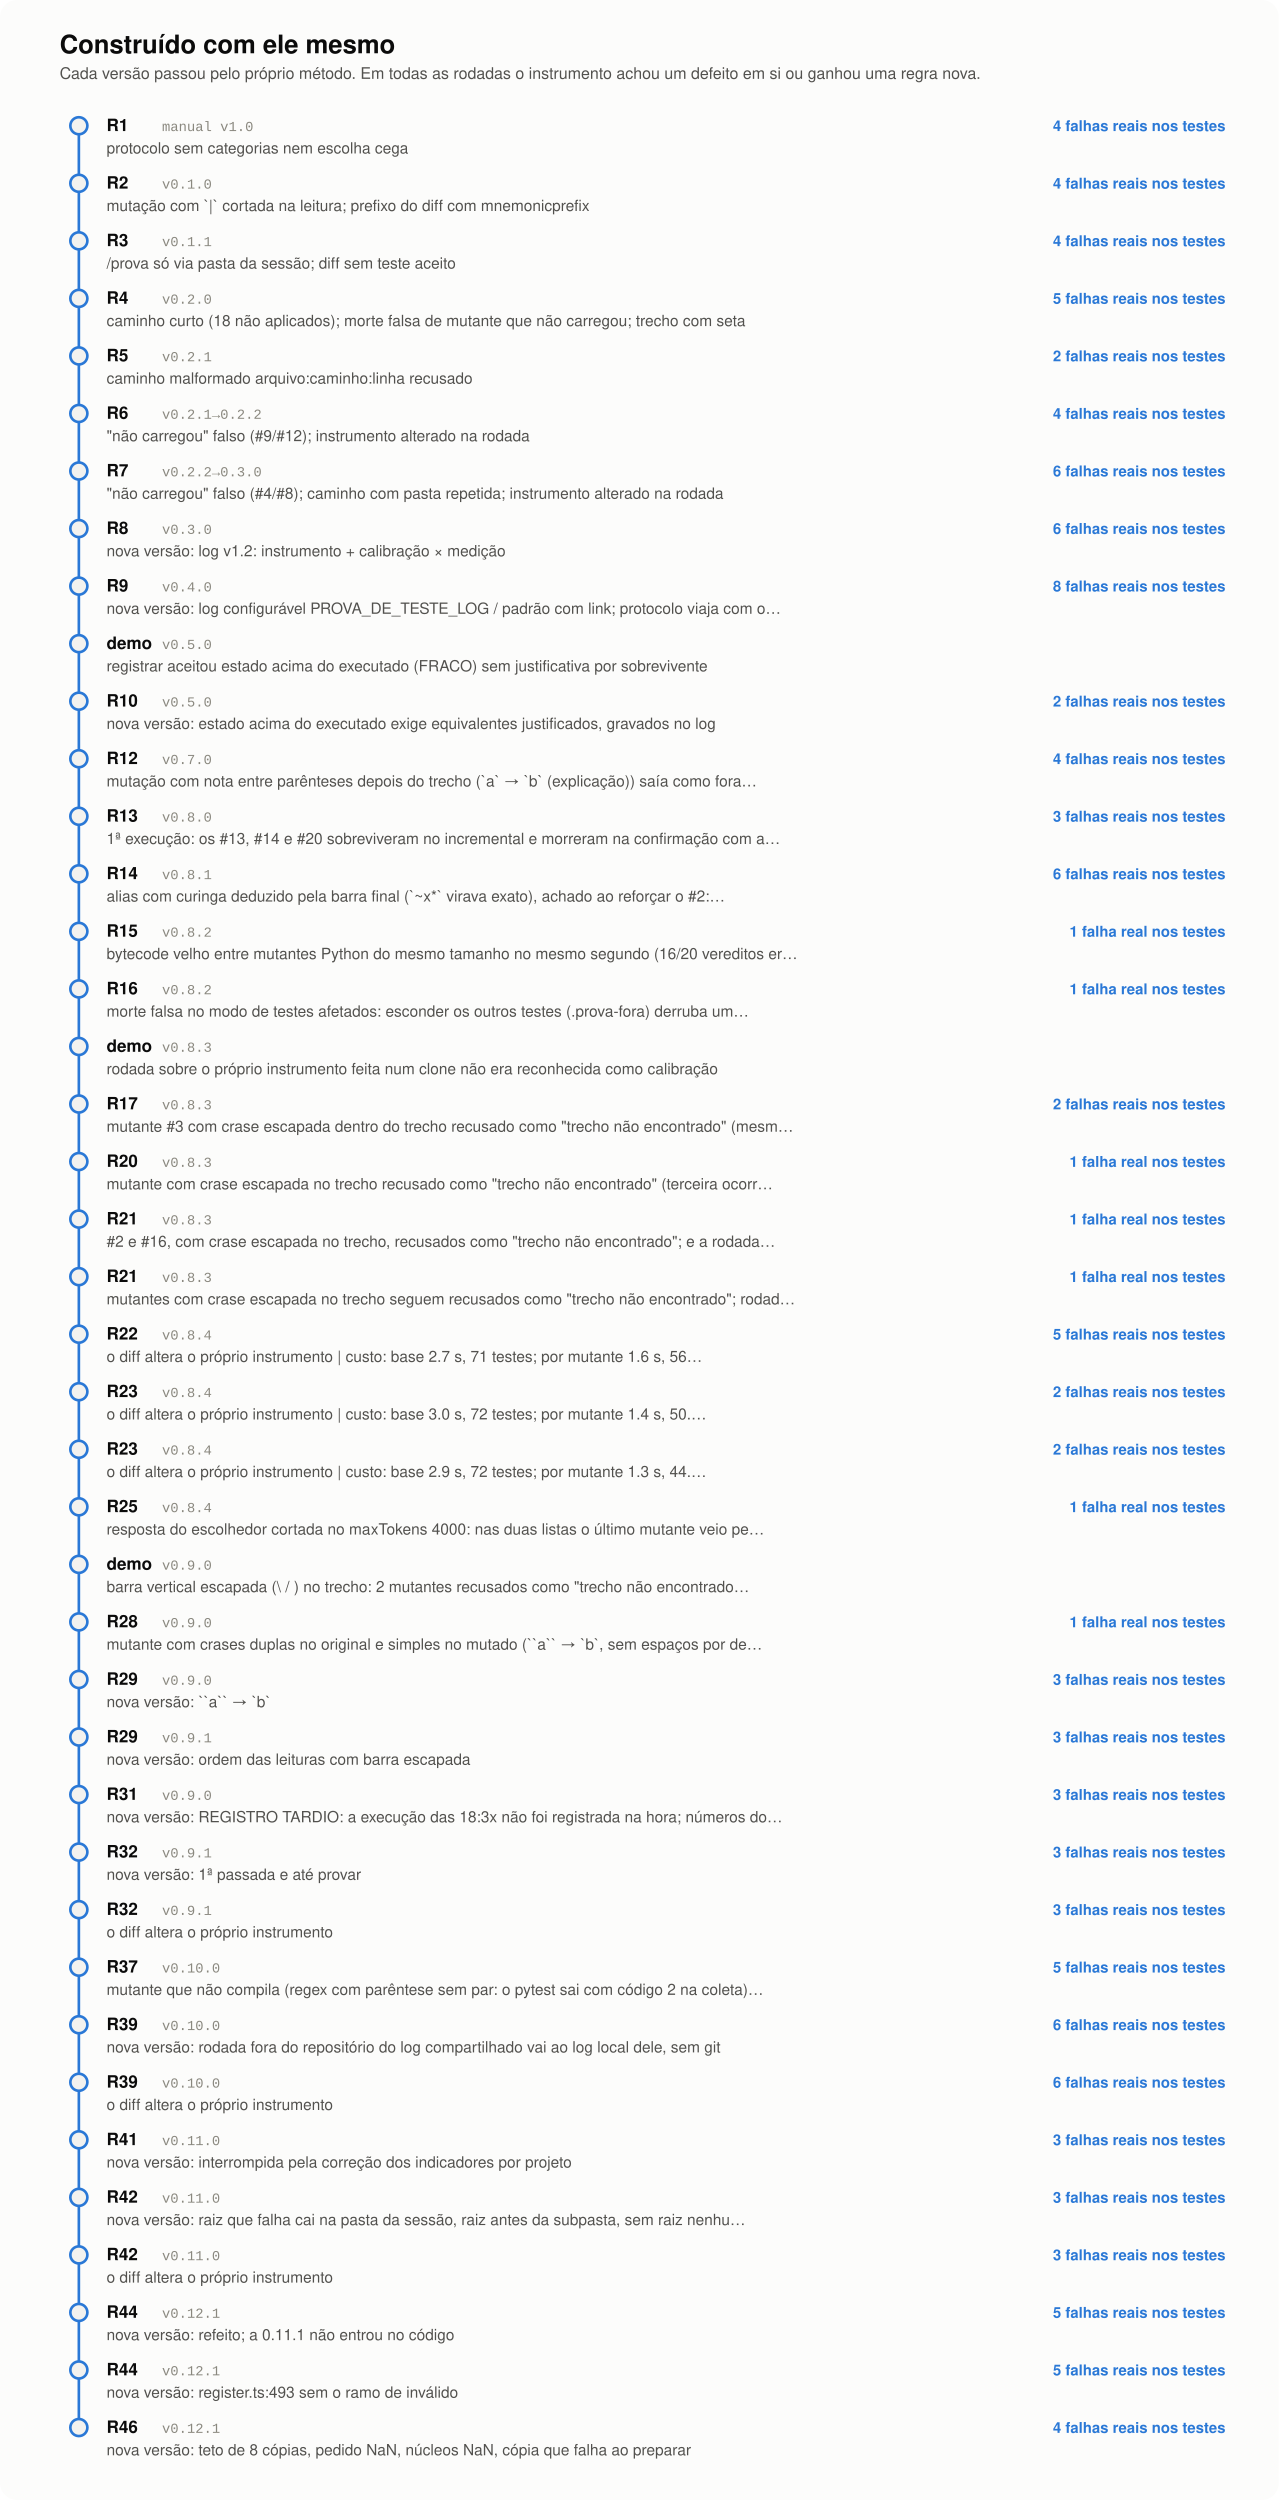
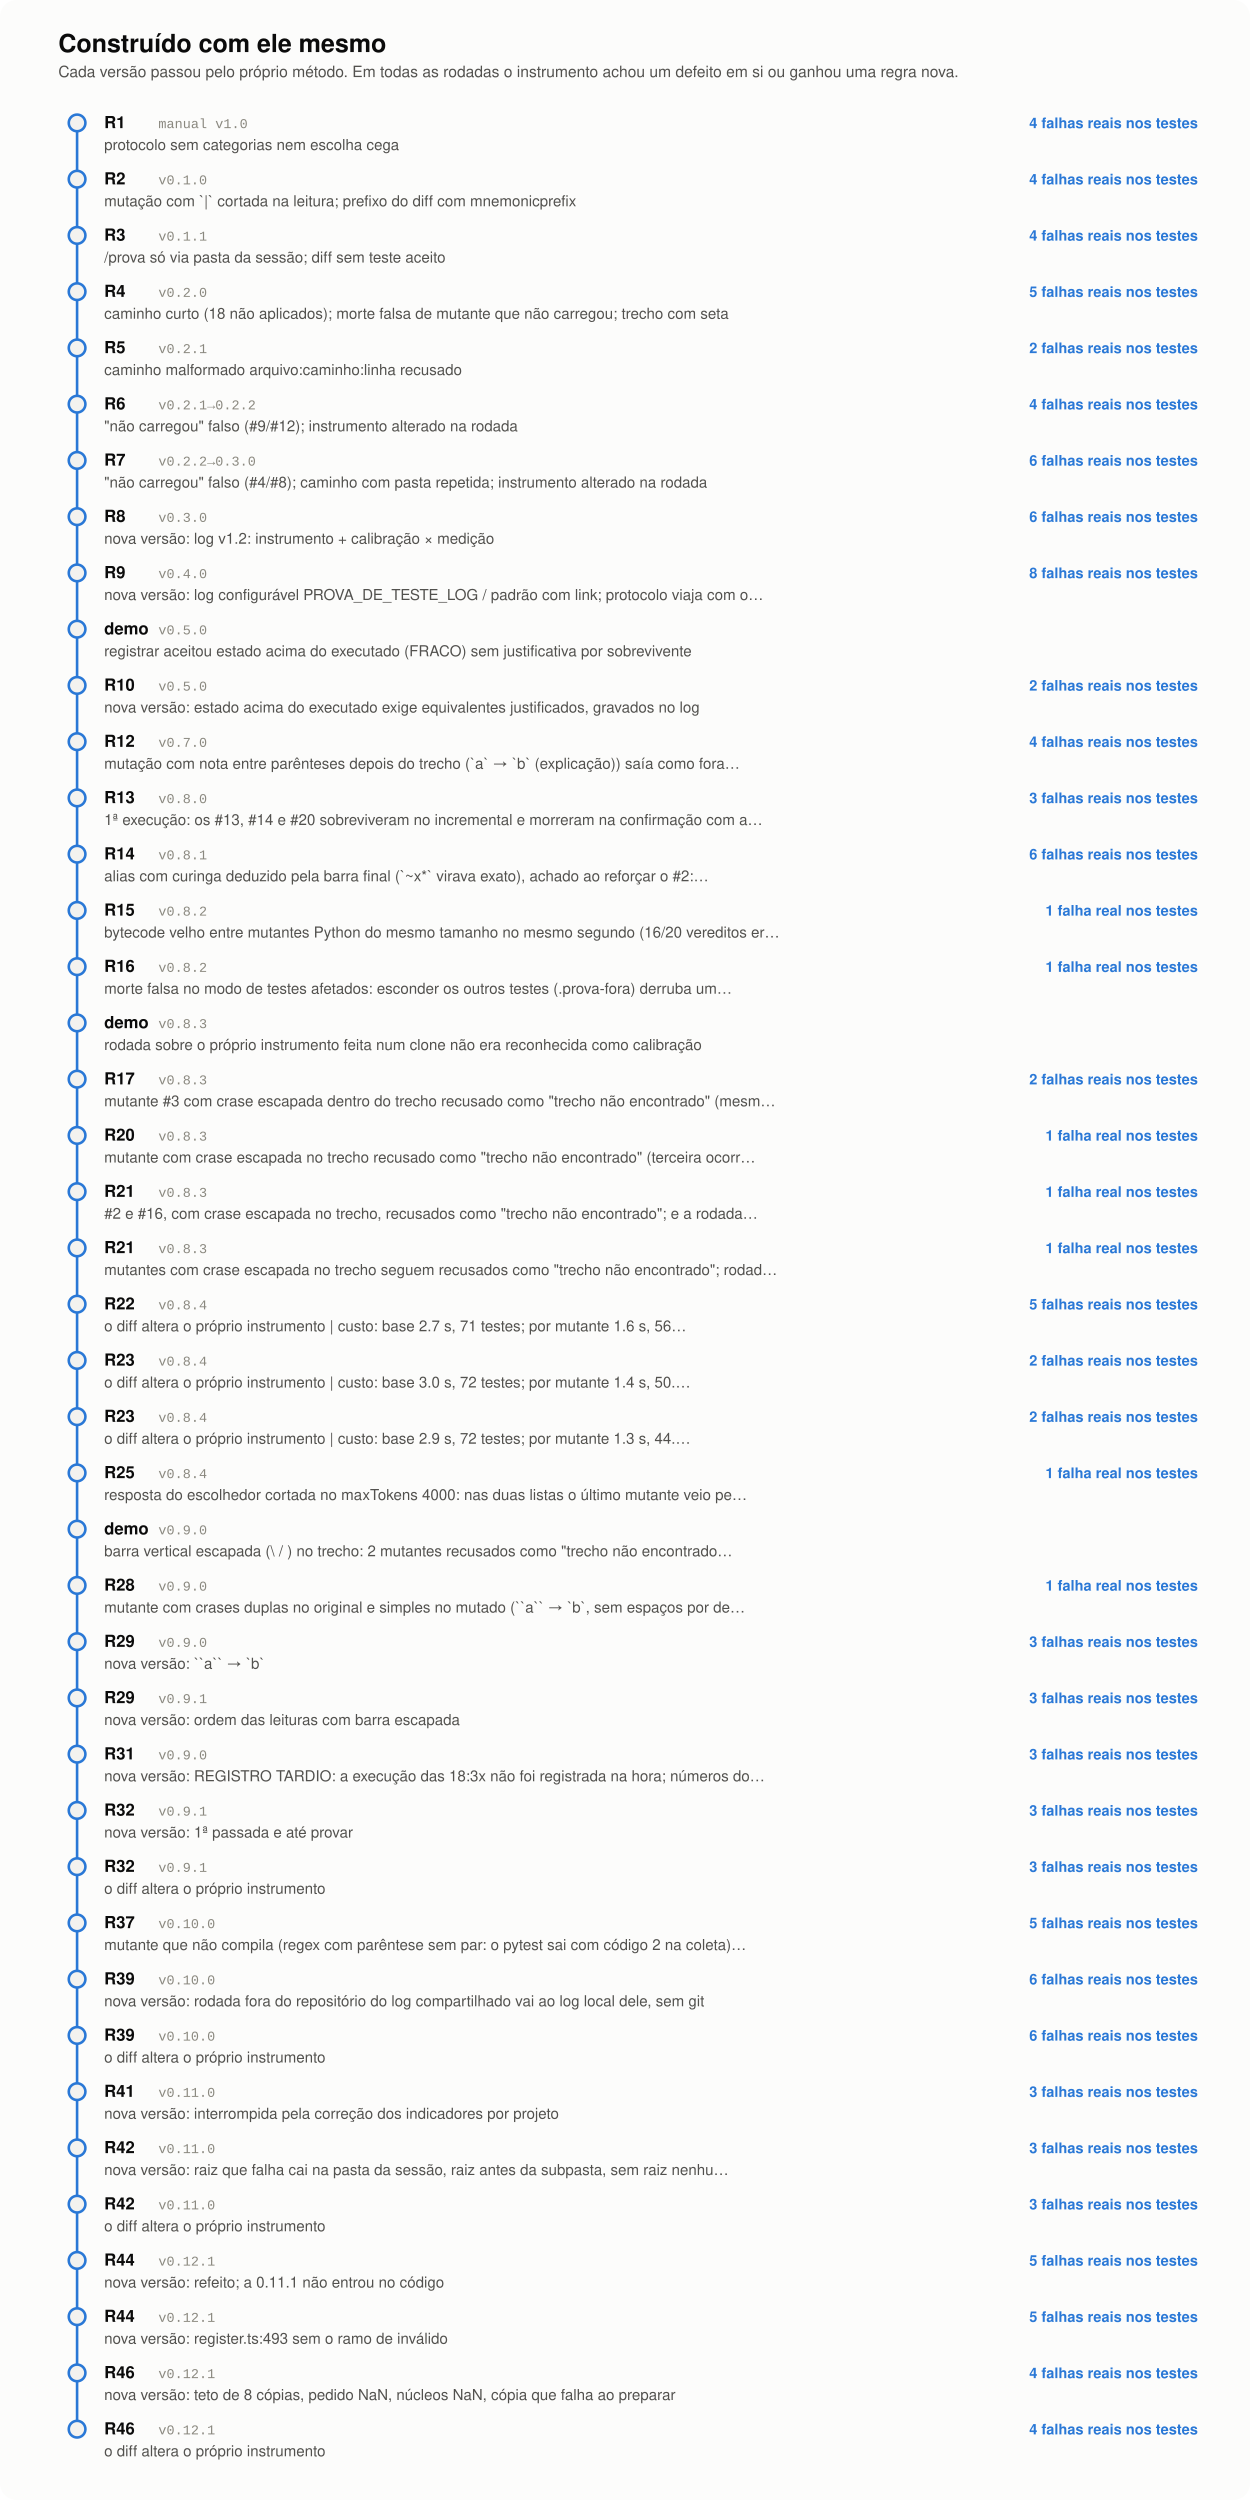
- <svg xmlns="http://www.w3.org/2000/svg" viewBox="0 0 1200 2346" width="1200" height="2346" role="img" aria-label="Linha do tempo das rodadas de calibração do instrumento" font-family="ui-sans-serif, -apple-system, 'Segoe UI', Helvetica, Arial, sans-serif">
+ <svg xmlns="http://www.w3.org/2000/svg" viewBox="0 0 1200 2400" width="1200" height="2400" role="img" aria-label="Linha do tempo das rodadas de calibração do instrumento" font-family="ui-sans-serif, -apple-system, 'Segoe UI', Helvetica, Arial, sans-serif">
  <style>
  .sup { fill: #fcfcfb; } .sup2 { fill: #f3f2ef; } .borda { stroke: #dedcd5; }
  .t1 { fill: #0b0b0b; } .t2 { fill: #52514e; } .t3 { fill: #8a887f; }
  .ac { fill: #2a78d6; } .acs { stroke: #2a78d6; } .acf { fill: #e8f1fb; }
  .ok { fill: #0f7a3d; } .okf { fill: #e3f3e8; }
  @media (prefers-color-scheme: dark) {
    .sup { fill: #1a1a19; } .sup2 { fill: #232322; } .borda { stroke: #3a3936; }
    .t1 { fill: #f0efec; } .t2 { fill: #c3c2b7; } .t3 { fill: #8f8d84; }
    .ac { fill: #3987e5; } .acs { stroke: #3987e5; } .acf { fill: #1d2c40; }
    .ok { fill: #4cc27a; } .okf { fill: #16301f; }
  }
  @media (prefers-reduced-motion: reduce) { * { animation: none !important; } }
</style>
-   <rect width="1200" height="2346" rx="16" class="sup" />
+   <rect width="1200" height="2400" rx="16" class="sup" />
  <text x="56" y="50" font-size="24" font-weight="800" class="t1">Construído com ele mesmo</text>
  <text x="56" y="74" font-size="15" class="t2">Cada versão passou pelo próprio método. Em todas as rodadas o instrumento achou um defeito em si ou ganhou uma regra nova.</text>
  <line x1="74" y1="126" x2="74" y2="164" class="acs" stroke-width="2.5" />
  <circle cx="74" cy="118" r="8" class="sup2 acs" stroke-width="2.5" />
  <text x="100" y="123" font-size="16" font-weight="700" class="t1">R1</text>
  <text x="152" y="123" font-size="13" class="t3" font-family="ui-monospace, 'SF Mono', Menlo, Consolas, 'Liberation Mono', monospace">manual v1.0</text>
  <text x="100" y="144" font-size="14.5" class="t2">protocolo sem categorias nem escolha cega</text>
  <text x="1150" y="123" font-size="14" class="ac" text-anchor="end" font-weight="700">4 falhas reais nos testes</text>
  <line x1="74" y1="180" x2="74" y2="218" class="acs" stroke-width="2.5" />
  <circle cx="74" cy="172" r="8" class="sup2 acs" stroke-width="2.5" />
  <text x="100" y="177" font-size="16" font-weight="700" class="t1">R2</text>
  <text x="152" y="177" font-size="13" class="t3" font-family="ui-monospace, 'SF Mono', Menlo, Consolas, 'Liberation Mono', monospace">v0.1.0</text>
  <text x="100" y="198" font-size="14.5" class="t2">mutação com `|` cortada na leitura; prefixo do diff com mnemonicprefix</text>
  <text x="1150" y="177" font-size="14" class="ac" text-anchor="end" font-weight="700">4 falhas reais nos testes</text>
  <line x1="74" y1="234" x2="74" y2="272" class="acs" stroke-width="2.5" />
  <circle cx="74" cy="226" r="8" class="sup2 acs" stroke-width="2.5" />
  <text x="100" y="231" font-size="16" font-weight="700" class="t1">R3</text>
  <text x="152" y="231" font-size="13" class="t3" font-family="ui-monospace, 'SF Mono', Menlo, Consolas, 'Liberation Mono', monospace">v0.1.1</text>
  <text x="100" y="252" font-size="14.5" class="t2">/prova só via pasta da sessão; diff sem teste aceito</text>
  <text x="1150" y="231" font-size="14" class="ac" text-anchor="end" font-weight="700">4 falhas reais nos testes</text>
  <line x1="74" y1="288" x2="74" y2="326" class="acs" stroke-width="2.5" />
  <circle cx="74" cy="280" r="8" class="sup2 acs" stroke-width="2.5" />
  <text x="100" y="285" font-size="16" font-weight="700" class="t1">R4</text>
  <text x="152" y="285" font-size="13" class="t3" font-family="ui-monospace, 'SF Mono', Menlo, Consolas, 'Liberation Mono', monospace">v0.2.0</text>
  <text x="100" y="306" font-size="14.5" class="t2">caminho curto (18 não aplicados); morte falsa de mutante que não carregou; trecho com seta</text>
  <text x="1150" y="285" font-size="14" class="ac" text-anchor="end" font-weight="700">5 falhas reais nos testes</text>
  <line x1="74" y1="342" x2="74" y2="380" class="acs" stroke-width="2.5" />
  <circle cx="74" cy="334" r="8" class="sup2 acs" stroke-width="2.5" />
  <text x="100" y="339" font-size="16" font-weight="700" class="t1">R5</text>
  <text x="152" y="339" font-size="13" class="t3" font-family="ui-monospace, 'SF Mono', Menlo, Consolas, 'Liberation Mono', monospace">v0.2.1</text>
  <text x="100" y="360" font-size="14.5" class="t2">caminho malformado arquivo:caminho:linha recusado</text>
  <text x="1150" y="339" font-size="14" class="ac" text-anchor="end" font-weight="700">2 falhas reais nos testes</text>
  <line x1="74" y1="396" x2="74" y2="434" class="acs" stroke-width="2.5" />
  <circle cx="74" cy="388" r="8" class="sup2 acs" stroke-width="2.5" />
  <text x="100" y="393" font-size="16" font-weight="700" class="t1">R6</text>
  <text x="152" y="393" font-size="13" class="t3" font-family="ui-monospace, 'SF Mono', Menlo, Consolas, 'Liberation Mono', monospace">v0.2.1→0.2.2</text>
  <text x="100" y="414" font-size="14.5" class="t2">"não carregou" falso (#9/#12); instrumento alterado na rodada</text>
  <text x="1150" y="393" font-size="14" class="ac" text-anchor="end" font-weight="700">4 falhas reais nos testes</text>
  <line x1="74" y1="450" x2="74" y2="488" class="acs" stroke-width="2.5" />
  <circle cx="74" cy="442" r="8" class="sup2 acs" stroke-width="2.5" />
  <text x="100" y="447" font-size="16" font-weight="700" class="t1">R7</text>
  <text x="152" y="447" font-size="13" class="t3" font-family="ui-monospace, 'SF Mono', Menlo, Consolas, 'Liberation Mono', monospace">v0.2.2→0.3.0</text>
  <text x="100" y="468" font-size="14.5" class="t2">"não carregou" falso (#4/#8); caminho com pasta repetida; instrumento alterado na rodada</text>
  <text x="1150" y="447" font-size="14" class="ac" text-anchor="end" font-weight="700">6 falhas reais nos testes</text>
  <line x1="74" y1="504" x2="74" y2="542" class="acs" stroke-width="2.5" />
  <circle cx="74" cy="496" r="8" class="sup2 acs" stroke-width="2.5" />
  <text x="100" y="501" font-size="16" font-weight="700" class="t1">R8</text>
  <text x="152" y="501" font-size="13" class="t3" font-family="ui-monospace, 'SF Mono', Menlo, Consolas, 'Liberation Mono', monospace">v0.3.0</text>
  <text x="100" y="522" font-size="14.5" class="t2">nova versão: log v1.2: instrumento + calibração × medição</text>
  <text x="1150" y="501" font-size="14" class="ac" text-anchor="end" font-weight="700">6 falhas reais nos testes</text>
  <line x1="74" y1="558" x2="74" y2="596" class="acs" stroke-width="2.5" />
  <circle cx="74" cy="550" r="8" class="sup2 acs" stroke-width="2.5" />
  <text x="100" y="555" font-size="16" font-weight="700" class="t1">R9</text>
  <text x="152" y="555" font-size="13" class="t3" font-family="ui-monospace, 'SF Mono', Menlo, Consolas, 'Liberation Mono', monospace">v0.4.0</text>
  <text x="100" y="576" font-size="14.5" class="t2">nova versão: log configurável PROVA_DE_TESTE_LOG / padrão com link; protocolo viaja com o…</text>
  <text x="1150" y="555" font-size="14" class="ac" text-anchor="end" font-weight="700">8 falhas reais nos testes</text>
  <line x1="74" y1="612" x2="74" y2="650" class="acs" stroke-width="2.5" />
  <circle cx="74" cy="604" r="8" class="sup2 acs" stroke-width="2.5" />
  <text x="100" y="609" font-size="16" font-weight="700" class="t1">demo</text>
  <text x="152" y="609" font-size="13" class="t3" font-family="ui-monospace, 'SF Mono', Menlo, Consolas, 'Liberation Mono', monospace">v0.5.0</text>
  <text x="100" y="630" font-size="14.5" class="t2">registrar aceitou estado acima do executado (FRACO) sem justificativa por sobrevivente</text>
  <line x1="74" y1="666" x2="74" y2="704" class="acs" stroke-width="2.5" />
  <circle cx="74" cy="658" r="8" class="sup2 acs" stroke-width="2.5" />
  <text x="100" y="663" font-size="16" font-weight="700" class="t1">R10</text>
  <text x="152" y="663" font-size="13" class="t3" font-family="ui-monospace, 'SF Mono', Menlo, Consolas, 'Liberation Mono', monospace">v0.5.0</text>
  <text x="100" y="684" font-size="14.5" class="t2">nova versão: estado acima do executado exige equivalentes justificados, gravados no log</text>
  <text x="1150" y="663" font-size="14" class="ac" text-anchor="end" font-weight="700">2 falhas reais nos testes</text>
  <line x1="74" y1="720" x2="74" y2="758" class="acs" stroke-width="2.5" />
  <circle cx="74" cy="712" r="8" class="sup2 acs" stroke-width="2.5" />
  <text x="100" y="717" font-size="16" font-weight="700" class="t1">R12</text>
  <text x="152" y="717" font-size="13" class="t3" font-family="ui-monospace, 'SF Mono', Menlo, Consolas, 'Liberation Mono', monospace">v0.7.0</text>
  <text x="100" y="738" font-size="14.5" class="t2">mutação com nota entre parênteses depois do trecho (`a` → `b` (explicação)) saía como fora…</text>
  <text x="1150" y="717" font-size="14" class="ac" text-anchor="end" font-weight="700">4 falhas reais nos testes</text>
  <line x1="74" y1="774" x2="74" y2="812" class="acs" stroke-width="2.5" />
  <circle cx="74" cy="766" r="8" class="sup2 acs" stroke-width="2.5" />
  <text x="100" y="771" font-size="16" font-weight="700" class="t1">R13</text>
  <text x="152" y="771" font-size="13" class="t3" font-family="ui-monospace, 'SF Mono', Menlo, Consolas, 'Liberation Mono', monospace">v0.8.0</text>
  <text x="100" y="792" font-size="14.5" class="t2">1ª execução: os #13, #14 e #20 sobreviveram no incremental e morreram na confirmação com a…</text>
  <text x="1150" y="771" font-size="14" class="ac" text-anchor="end" font-weight="700">3 falhas reais nos testes</text>
  <line x1="74" y1="828" x2="74" y2="866" class="acs" stroke-width="2.5" />
  <circle cx="74" cy="820" r="8" class="sup2 acs" stroke-width="2.5" />
  <text x="100" y="825" font-size="16" font-weight="700" class="t1">R14</text>
  <text x="152" y="825" font-size="13" class="t3" font-family="ui-monospace, 'SF Mono', Menlo, Consolas, 'Liberation Mono', monospace">v0.8.1</text>
  <text x="100" y="846" font-size="14.5" class="t2">alias com curinga deduzido pela barra final (`~x*` virava exato), achado ao reforçar o #2:…</text>
  <text x="1150" y="825" font-size="14" class="ac" text-anchor="end" font-weight="700">6 falhas reais nos testes</text>
  <line x1="74" y1="882" x2="74" y2="920" class="acs" stroke-width="2.5" />
  <circle cx="74" cy="874" r="8" class="sup2 acs" stroke-width="2.5" />
  <text x="100" y="879" font-size="16" font-weight="700" class="t1">R15</text>
  <text x="152" y="879" font-size="13" class="t3" font-family="ui-monospace, 'SF Mono', Menlo, Consolas, 'Liberation Mono', monospace">v0.8.2</text>
  <text x="100" y="900" font-size="14.5" class="t2">bytecode velho entre mutantes Python do mesmo tamanho no mesmo segundo (16/20 vereditos er…</text>
  <text x="1150" y="879" font-size="14" class="ac" text-anchor="end" font-weight="700">1 falha real nos testes</text>
  <line x1="74" y1="936" x2="74" y2="974" class="acs" stroke-width="2.5" />
  <circle cx="74" cy="928" r="8" class="sup2 acs" stroke-width="2.5" />
  <text x="100" y="933" font-size="16" font-weight="700" class="t1">R16</text>
  <text x="152" y="933" font-size="13" class="t3" font-family="ui-monospace, 'SF Mono', Menlo, Consolas, 'Liberation Mono', monospace">v0.8.2</text>
  <text x="100" y="954" font-size="14.5" class="t2">morte falsa no modo de testes afetados: esconder os outros testes (.prova-fora) derruba um…</text>
  <text x="1150" y="933" font-size="14" class="ac" text-anchor="end" font-weight="700">1 falha real nos testes</text>
  <line x1="74" y1="990" x2="74" y2="1028" class="acs" stroke-width="2.5" />
  <circle cx="74" cy="982" r="8" class="sup2 acs" stroke-width="2.5" />
  <text x="100" y="987" font-size="16" font-weight="700" class="t1">demo</text>
  <text x="152" y="987" font-size="13" class="t3" font-family="ui-monospace, 'SF Mono', Menlo, Consolas, 'Liberation Mono', monospace">v0.8.3</text>
  <text x="100" y="1008" font-size="14.5" class="t2">rodada sobre o próprio instrumento feita num clone não era reconhecida como calibração</text>
  <line x1="74" y1="1044" x2="74" y2="1082" class="acs" stroke-width="2.5" />
  <circle cx="74" cy="1036" r="8" class="sup2 acs" stroke-width="2.5" />
  <text x="100" y="1041" font-size="16" font-weight="700" class="t1">R17</text>
  <text x="152" y="1041" font-size="13" class="t3" font-family="ui-monospace, 'SF Mono', Menlo, Consolas, 'Liberation Mono', monospace">v0.8.3</text>
  <text x="100" y="1062" font-size="14.5" class="t2">mutante #3 com crase escapada dentro do trecho recusado como "trecho não encontrado" (mesm…</text>
  <text x="1150" y="1041" font-size="14" class="ac" text-anchor="end" font-weight="700">2 falhas reais nos testes</text>
  <line x1="74" y1="1098" x2="74" y2="1136" class="acs" stroke-width="2.5" />
  <circle cx="74" cy="1090" r="8" class="sup2 acs" stroke-width="2.5" />
  <text x="100" y="1095" font-size="16" font-weight="700" class="t1">R20</text>
  <text x="152" y="1095" font-size="13" class="t3" font-family="ui-monospace, 'SF Mono', Menlo, Consolas, 'Liberation Mono', monospace">v0.8.3</text>
  <text x="100" y="1116" font-size="14.5" class="t2">mutante com crase escapada no trecho recusado como "trecho não encontrado" (terceira ocorr…</text>
  <text x="1150" y="1095" font-size="14" class="ac" text-anchor="end" font-weight="700">1 falha real nos testes</text>
  <line x1="74" y1="1152" x2="74" y2="1190" class="acs" stroke-width="2.5" />
  <circle cx="74" cy="1144" r="8" class="sup2 acs" stroke-width="2.5" />
  <text x="100" y="1149" font-size="16" font-weight="700" class="t1">R21</text>
  <text x="152" y="1149" font-size="13" class="t3" font-family="ui-monospace, 'SF Mono', Menlo, Consolas, 'Liberation Mono', monospace">v0.8.3</text>
  <text x="100" y="1170" font-size="14.5" class="t2">#2 e #16, com crase escapada no trecho, recusados como "trecho não encontrado"; e a rodada…</text>
  <text x="1150" y="1149" font-size="14" class="ac" text-anchor="end" font-weight="700">1 falha real nos testes</text>
  <line x1="74" y1="1206" x2="74" y2="1244" class="acs" stroke-width="2.5" />
  <circle cx="74" cy="1198" r="8" class="sup2 acs" stroke-width="2.5" />
  <text x="100" y="1203" font-size="16" font-weight="700" class="t1">R21</text>
  <text x="152" y="1203" font-size="13" class="t3" font-family="ui-monospace, 'SF Mono', Menlo, Consolas, 'Liberation Mono', monospace">v0.8.3</text>
  <text x="100" y="1224" font-size="14.5" class="t2">mutantes com crase escapada no trecho seguem recusados como "trecho não encontrado"; rodad…</text>
  <text x="1150" y="1203" font-size="14" class="ac" text-anchor="end" font-weight="700">1 falha real nos testes</text>
  <line x1="74" y1="1260" x2="74" y2="1298" class="acs" stroke-width="2.5" />
  <circle cx="74" cy="1252" r="8" class="sup2 acs" stroke-width="2.5" />
  <text x="100" y="1257" font-size="16" font-weight="700" class="t1">R22</text>
  <text x="152" y="1257" font-size="13" class="t3" font-family="ui-monospace, 'SF Mono', Menlo, Consolas, 'Liberation Mono', monospace">v0.8.4</text>
  <text x="100" y="1278" font-size="14.5" class="t2">o diff altera o próprio instrumento | custo: base 2.7 s, 71 testes; por mutante 1.6 s, 56…</text>
  <text x="1150" y="1257" font-size="14" class="ac" text-anchor="end" font-weight="700">5 falhas reais nos testes</text>
  <line x1="74" y1="1314" x2="74" y2="1352" class="acs" stroke-width="2.5" />
  <circle cx="74" cy="1306" r="8" class="sup2 acs" stroke-width="2.5" />
  <text x="100" y="1311" font-size="16" font-weight="700" class="t1">R23</text>
  <text x="152" y="1311" font-size="13" class="t3" font-family="ui-monospace, 'SF Mono', Menlo, Consolas, 'Liberation Mono', monospace">v0.8.4</text>
  <text x="100" y="1332" font-size="14.5" class="t2">o diff altera o próprio instrumento | custo: base 3.0 s, 72 testes; por mutante 1.4 s, 50.…</text>
  <text x="1150" y="1311" font-size="14" class="ac" text-anchor="end" font-weight="700">2 falhas reais nos testes</text>
  <line x1="74" y1="1368" x2="74" y2="1406" class="acs" stroke-width="2.5" />
  <circle cx="74" cy="1360" r="8" class="sup2 acs" stroke-width="2.5" />
  <text x="100" y="1365" font-size="16" font-weight="700" class="t1">R23</text>
  <text x="152" y="1365" font-size="13" class="t3" font-family="ui-monospace, 'SF Mono', Menlo, Consolas, 'Liberation Mono', monospace">v0.8.4</text>
  <text x="100" y="1386" font-size="14.5" class="t2">o diff altera o próprio instrumento | custo: base 2.9 s, 72 testes; por mutante 1.3 s, 44.…</text>
  <text x="1150" y="1365" font-size="14" class="ac" text-anchor="end" font-weight="700">2 falhas reais nos testes</text>
  <line x1="74" y1="1422" x2="74" y2="1460" class="acs" stroke-width="2.5" />
  <circle cx="74" cy="1414" r="8" class="sup2 acs" stroke-width="2.5" />
  <text x="100" y="1419" font-size="16" font-weight="700" class="t1">R25</text>
  <text x="152" y="1419" font-size="13" class="t3" font-family="ui-monospace, 'SF Mono', Menlo, Consolas, 'Liberation Mono', monospace">v0.8.4</text>
  <text x="100" y="1440" font-size="14.5" class="t2">resposta do escolhedor cortada no maxTokens 4000: nas duas listas o último mutante veio pe…</text>
  <text x="1150" y="1419" font-size="14" class="ac" text-anchor="end" font-weight="700">1 falha real nos testes</text>
  <line x1="74" y1="1476" x2="74" y2="1514" class="acs" stroke-width="2.5" />
  <circle cx="74" cy="1468" r="8" class="sup2 acs" stroke-width="2.5" />
  <text x="100" y="1473" font-size="16" font-weight="700" class="t1">demo</text>
  <text x="152" y="1473" font-size="13" class="t3" font-family="ui-monospace, 'SF Mono', Menlo, Consolas, 'Liberation Mono', monospace">v0.9.0</text>
  <text x="100" y="1494" font-size="14.5" class="t2">barra vertical escapada (\ / ) no trecho: 2 mutantes recusados como "trecho não encontrado…</text>
  <line x1="74" y1="1530" x2="74" y2="1568" class="acs" stroke-width="2.5" />
  <circle cx="74" cy="1522" r="8" class="sup2 acs" stroke-width="2.5" />
  <text x="100" y="1527" font-size="16" font-weight="700" class="t1">R28</text>
  <text x="152" y="1527" font-size="13" class="t3" font-family="ui-monospace, 'SF Mono', Menlo, Consolas, 'Liberation Mono', monospace">v0.9.0</text>
  <text x="100" y="1548" font-size="14.5" class="t2">mutante com crases duplas no original e simples no mutado (``a`` → `b`, sem espaços por de…</text>
  <text x="1150" y="1527" font-size="14" class="ac" text-anchor="end" font-weight="700">1 falha real nos testes</text>
  <line x1="74" y1="1584" x2="74" y2="1622" class="acs" stroke-width="2.5" />
  <circle cx="74" cy="1576" r="8" class="sup2 acs" stroke-width="2.5" />
  <text x="100" y="1581" font-size="16" font-weight="700" class="t1">R29</text>
  <text x="152" y="1581" font-size="13" class="t3" font-family="ui-monospace, 'SF Mono', Menlo, Consolas, 'Liberation Mono', monospace">v0.9.0</text>
  <text x="100" y="1602" font-size="14.5" class="t2">nova versão: ``a`` → `b`</text>
  <text x="1150" y="1581" font-size="14" class="ac" text-anchor="end" font-weight="700">3 falhas reais nos testes</text>
  <line x1="74" y1="1638" x2="74" y2="1676" class="acs" stroke-width="2.5" />
  <circle cx="74" cy="1630" r="8" class="sup2 acs" stroke-width="2.5" />
  <text x="100" y="1635" font-size="16" font-weight="700" class="t1">R29</text>
  <text x="152" y="1635" font-size="13" class="t3" font-family="ui-monospace, 'SF Mono', Menlo, Consolas, 'Liberation Mono', monospace">v0.9.1</text>
  <text x="100" y="1656" font-size="14.5" class="t2">nova versão: ordem das leituras com barra escapada</text>
  <text x="1150" y="1635" font-size="14" class="ac" text-anchor="end" font-weight="700">3 falhas reais nos testes</text>
  <line x1="74" y1="1692" x2="74" y2="1730" class="acs" stroke-width="2.5" />
  <circle cx="74" cy="1684" r="8" class="sup2 acs" stroke-width="2.5" />
  <text x="100" y="1689" font-size="16" font-weight="700" class="t1">R31</text>
  <text x="152" y="1689" font-size="13" class="t3" font-family="ui-monospace, 'SF Mono', Menlo, Consolas, 'Liberation Mono', monospace">v0.9.0</text>
  <text x="100" y="1710" font-size="14.5" class="t2">nova versão: REGISTRO TARDIO: a execução das 18:3x não foi registrada na hora; números do…</text>
  <text x="1150" y="1689" font-size="14" class="ac" text-anchor="end" font-weight="700">3 falhas reais nos testes</text>
  <line x1="74" y1="1746" x2="74" y2="1784" class="acs" stroke-width="2.5" />
  <circle cx="74" cy="1738" r="8" class="sup2 acs" stroke-width="2.5" />
  <text x="100" y="1743" font-size="16" font-weight="700" class="t1">R32</text>
  <text x="152" y="1743" font-size="13" class="t3" font-family="ui-monospace, 'SF Mono', Menlo, Consolas, 'Liberation Mono', monospace">v0.9.1</text>
  <text x="100" y="1764" font-size="14.5" class="t2">nova versão: 1ª passada e até provar</text>
  <text x="1150" y="1743" font-size="14" class="ac" text-anchor="end" font-weight="700">3 falhas reais nos testes</text>
  <line x1="74" y1="1800" x2="74" y2="1838" class="acs" stroke-width="2.5" />
  <circle cx="74" cy="1792" r="8" class="sup2 acs" stroke-width="2.5" />
  <text x="100" y="1797" font-size="16" font-weight="700" class="t1">R32</text>
  <text x="152" y="1797" font-size="13" class="t3" font-family="ui-monospace, 'SF Mono', Menlo, Consolas, 'Liberation Mono', monospace">v0.9.1</text>
  <text x="100" y="1818" font-size="14.5" class="t2">o diff altera o próprio instrumento</text>
  <text x="1150" y="1797" font-size="14" class="ac" text-anchor="end" font-weight="700">3 falhas reais nos testes</text>
  <line x1="74" y1="1854" x2="74" y2="1892" class="acs" stroke-width="2.5" />
  <circle cx="74" cy="1846" r="8" class="sup2 acs" stroke-width="2.5" />
  <text x="100" y="1851" font-size="16" font-weight="700" class="t1">R37</text>
  <text x="152" y="1851" font-size="13" class="t3" font-family="ui-monospace, 'SF Mono', Menlo, Consolas, 'Liberation Mono', monospace">v0.10.0</text>
  <text x="100" y="1872" font-size="14.5" class="t2">mutante que não compila (regex com parêntese sem par: o pytest sai com código 2 na coleta)…</text>
  <text x="1150" y="1851" font-size="14" class="ac" text-anchor="end" font-weight="700">5 falhas reais nos testes</text>
  <line x1="74" y1="1908" x2="74" y2="1946" class="acs" stroke-width="2.5" />
  <circle cx="74" cy="1900" r="8" class="sup2 acs" stroke-width="2.5" />
  <text x="100" y="1905" font-size="16" font-weight="700" class="t1">R39</text>
  <text x="152" y="1905" font-size="13" class="t3" font-family="ui-monospace, 'SF Mono', Menlo, Consolas, 'Liberation Mono', monospace">v0.10.0</text>
  <text x="100" y="1926" font-size="14.5" class="t2">nova versão: rodada fora do repositório do log compartilhado vai ao log local dele, sem git</text>
  <text x="1150" y="1905" font-size="14" class="ac" text-anchor="end" font-weight="700">6 falhas reais nos testes</text>
  <line x1="74" y1="1962" x2="74" y2="2000" class="acs" stroke-width="2.5" />
  <circle cx="74" cy="1954" r="8" class="sup2 acs" stroke-width="2.5" />
  <text x="100" y="1959" font-size="16" font-weight="700" class="t1">R39</text>
  <text x="152" y="1959" font-size="13" class="t3" font-family="ui-monospace, 'SF Mono', Menlo, Consolas, 'Liberation Mono', monospace">v0.10.0</text>
  <text x="100" y="1980" font-size="14.5" class="t2">o diff altera o próprio instrumento</text>
  <text x="1150" y="1959" font-size="14" class="ac" text-anchor="end" font-weight="700">6 falhas reais nos testes</text>
  <line x1="74" y1="2016" x2="74" y2="2054" class="acs" stroke-width="2.5" />
  <circle cx="74" cy="2008" r="8" class="sup2 acs" stroke-width="2.5" />
  <text x="100" y="2013" font-size="16" font-weight="700" class="t1">R41</text>
  <text x="152" y="2013" font-size="13" class="t3" font-family="ui-monospace, 'SF Mono', Menlo, Consolas, 'Liberation Mono', monospace">v0.11.0</text>
  <text x="100" y="2034" font-size="14.5" class="t2">nova versão: interrompida pela correção dos indicadores por projeto</text>
  <text x="1150" y="2013" font-size="14" class="ac" text-anchor="end" font-weight="700">3 falhas reais nos testes</text>
  <line x1="74" y1="2070" x2="74" y2="2108" class="acs" stroke-width="2.5" />
  <circle cx="74" cy="2062" r="8" class="sup2 acs" stroke-width="2.5" />
  <text x="100" y="2067" font-size="16" font-weight="700" class="t1">R42</text>
  <text x="152" y="2067" font-size="13" class="t3" font-family="ui-monospace, 'SF Mono', Menlo, Consolas, 'Liberation Mono', monospace">v0.11.0</text>
  <text x="100" y="2088" font-size="14.5" class="t2">nova versão: raiz que falha cai na pasta da sessão, raiz antes da subpasta, sem raiz nenhu…</text>
  <text x="1150" y="2067" font-size="14" class="ac" text-anchor="end" font-weight="700">3 falhas reais nos testes</text>
  <line x1="74" y1="2124" x2="74" y2="2162" class="acs" stroke-width="2.5" />
  <circle cx="74" cy="2116" r="8" class="sup2 acs" stroke-width="2.5" />
  <text x="100" y="2121" font-size="16" font-weight="700" class="t1">R42</text>
  <text x="152" y="2121" font-size="13" class="t3" font-family="ui-monospace, 'SF Mono', Menlo, Consolas, 'Liberation Mono', monospace">v0.11.0</text>
  <text x="100" y="2142" font-size="14.5" class="t2">o diff altera o próprio instrumento</text>
  <text x="1150" y="2121" font-size="14" class="ac" text-anchor="end" font-weight="700">3 falhas reais nos testes</text>
  <line x1="74" y1="2178" x2="74" y2="2216" class="acs" stroke-width="2.5" />
  <circle cx="74" cy="2170" r="8" class="sup2 acs" stroke-width="2.5" />
  <text x="100" y="2175" font-size="16" font-weight="700" class="t1">R44</text>
  <text x="152" y="2175" font-size="13" class="t3" font-family="ui-monospace, 'SF Mono', Menlo, Consolas, 'Liberation Mono', monospace">v0.12.1</text>
  <text x="100" y="2196" font-size="14.5" class="t2">nova versão: refeito; a 0.11.1 não entrou no código</text>
  <text x="1150" y="2175" font-size="14" class="ac" text-anchor="end" font-weight="700">5 falhas reais nos testes</text>
  <line x1="74" y1="2232" x2="74" y2="2270" class="acs" stroke-width="2.5" />
  <circle cx="74" cy="2224" r="8" class="sup2 acs" stroke-width="2.5" />
  <text x="100" y="2229" font-size="16" font-weight="700" class="t1">R44</text>
  <text x="152" y="2229" font-size="13" class="t3" font-family="ui-monospace, 'SF Mono', Menlo, Consolas, 'Liberation Mono', monospace">v0.12.1</text>
  <text x="100" y="2250" font-size="14.5" class="t2">nova versão: register.ts:493 sem o ramo de inválido</text>
  <text x="1150" y="2229" font-size="14" class="ac" text-anchor="end" font-weight="700">5 falhas reais nos testes</text>
+   <line x1="74" y1="2286" x2="74" y2="2324" class="acs" stroke-width="2.5" />
  <circle cx="74" cy="2278" r="8" class="sup2 acs" stroke-width="2.5" />
  <text x="100" y="2283" font-size="16" font-weight="700" class="t1">R46</text>
  <text x="152" y="2283" font-size="13" class="t3" font-family="ui-monospace, 'SF Mono', Menlo, Consolas, 'Liberation Mono', monospace">v0.12.1</text>
  <text x="100" y="2304" font-size="14.5" class="t2">nova versão: teto de 8 cópias, pedido NaN, núcleos NaN, cópia que falha ao preparar</text>
  <text x="1150" y="2283" font-size="14" class="ac" text-anchor="end" font-weight="700">4 falhas reais nos testes</text>
+   <circle cx="74" cy="2332" r="8" class="sup2 acs" stroke-width="2.5" />
+   <text x="100" y="2337" font-size="16" font-weight="700" class="t1">R46</text>
+   <text x="152" y="2337" font-size="13" class="t3" font-family="ui-monospace, 'SF Mono', Menlo, Consolas, 'Liberation Mono', monospace">v0.12.1</text>
+   <text x="100" y="2358" font-size="14.5" class="t2">o diff altera o próprio instrumento</text>
+   <text x="1150" y="2337" font-size="14" class="ac" text-anchor="end" font-weight="700">4 falhas reais nos testes</text>
</svg>
